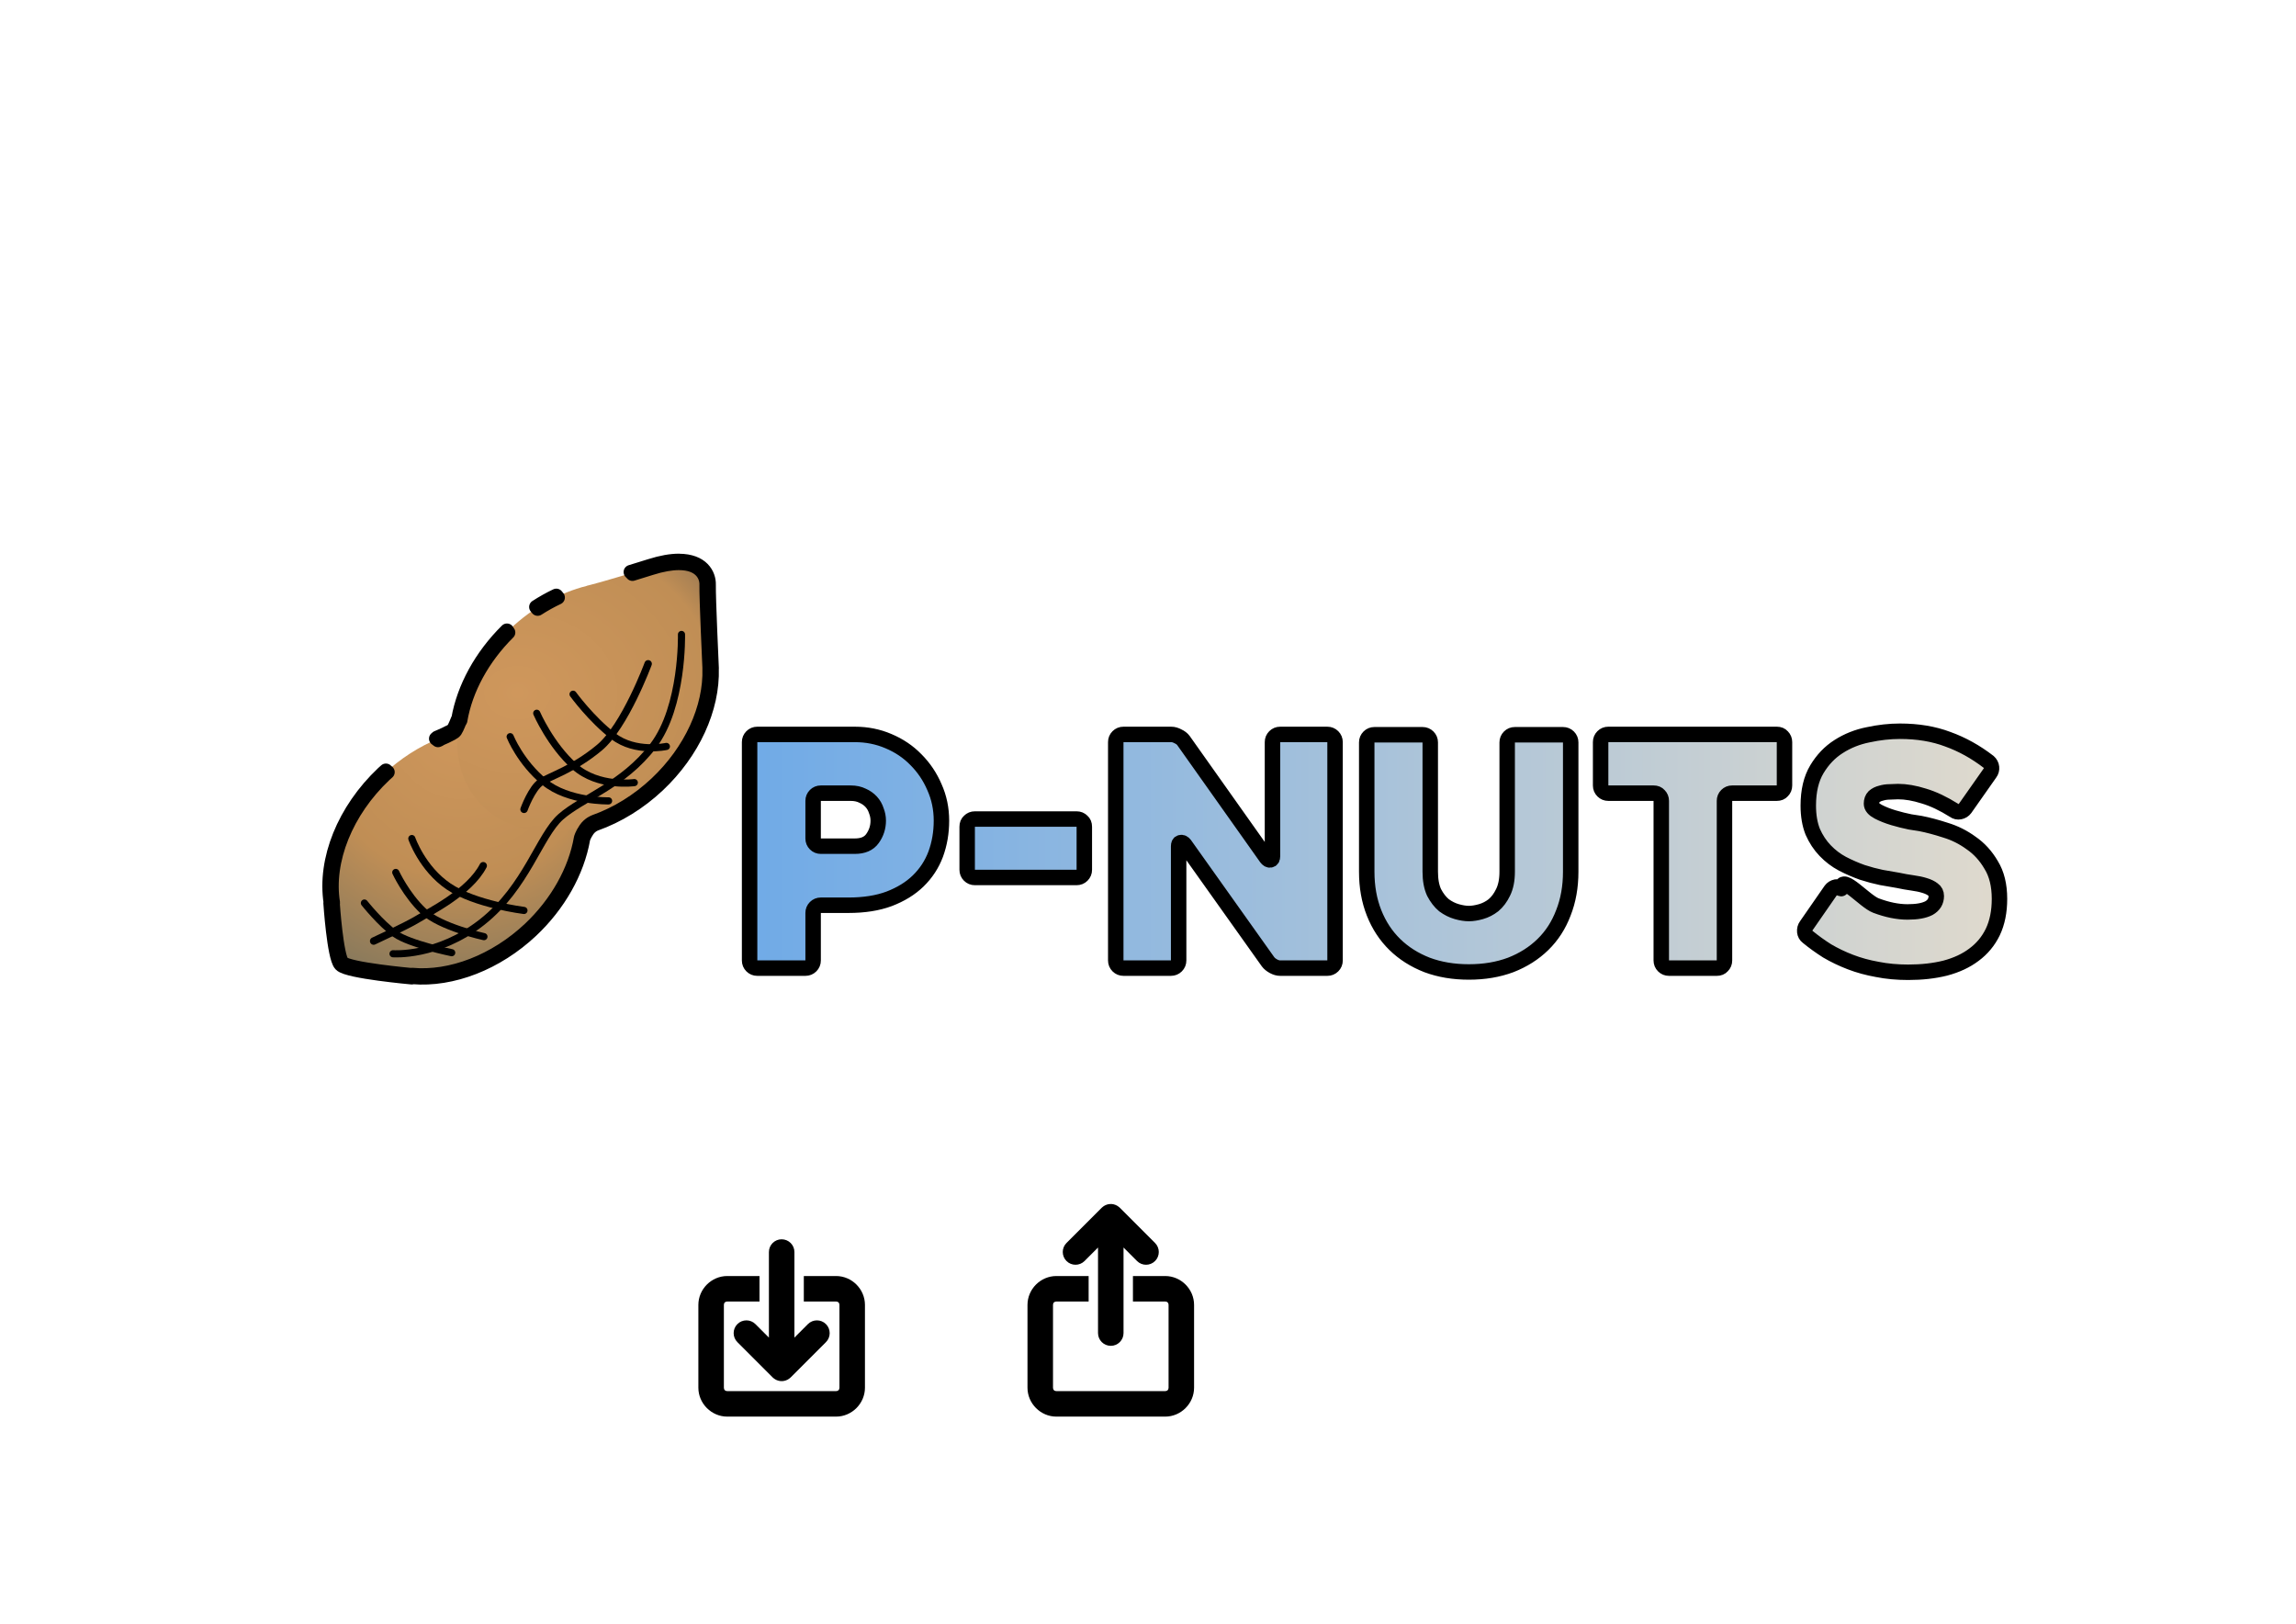
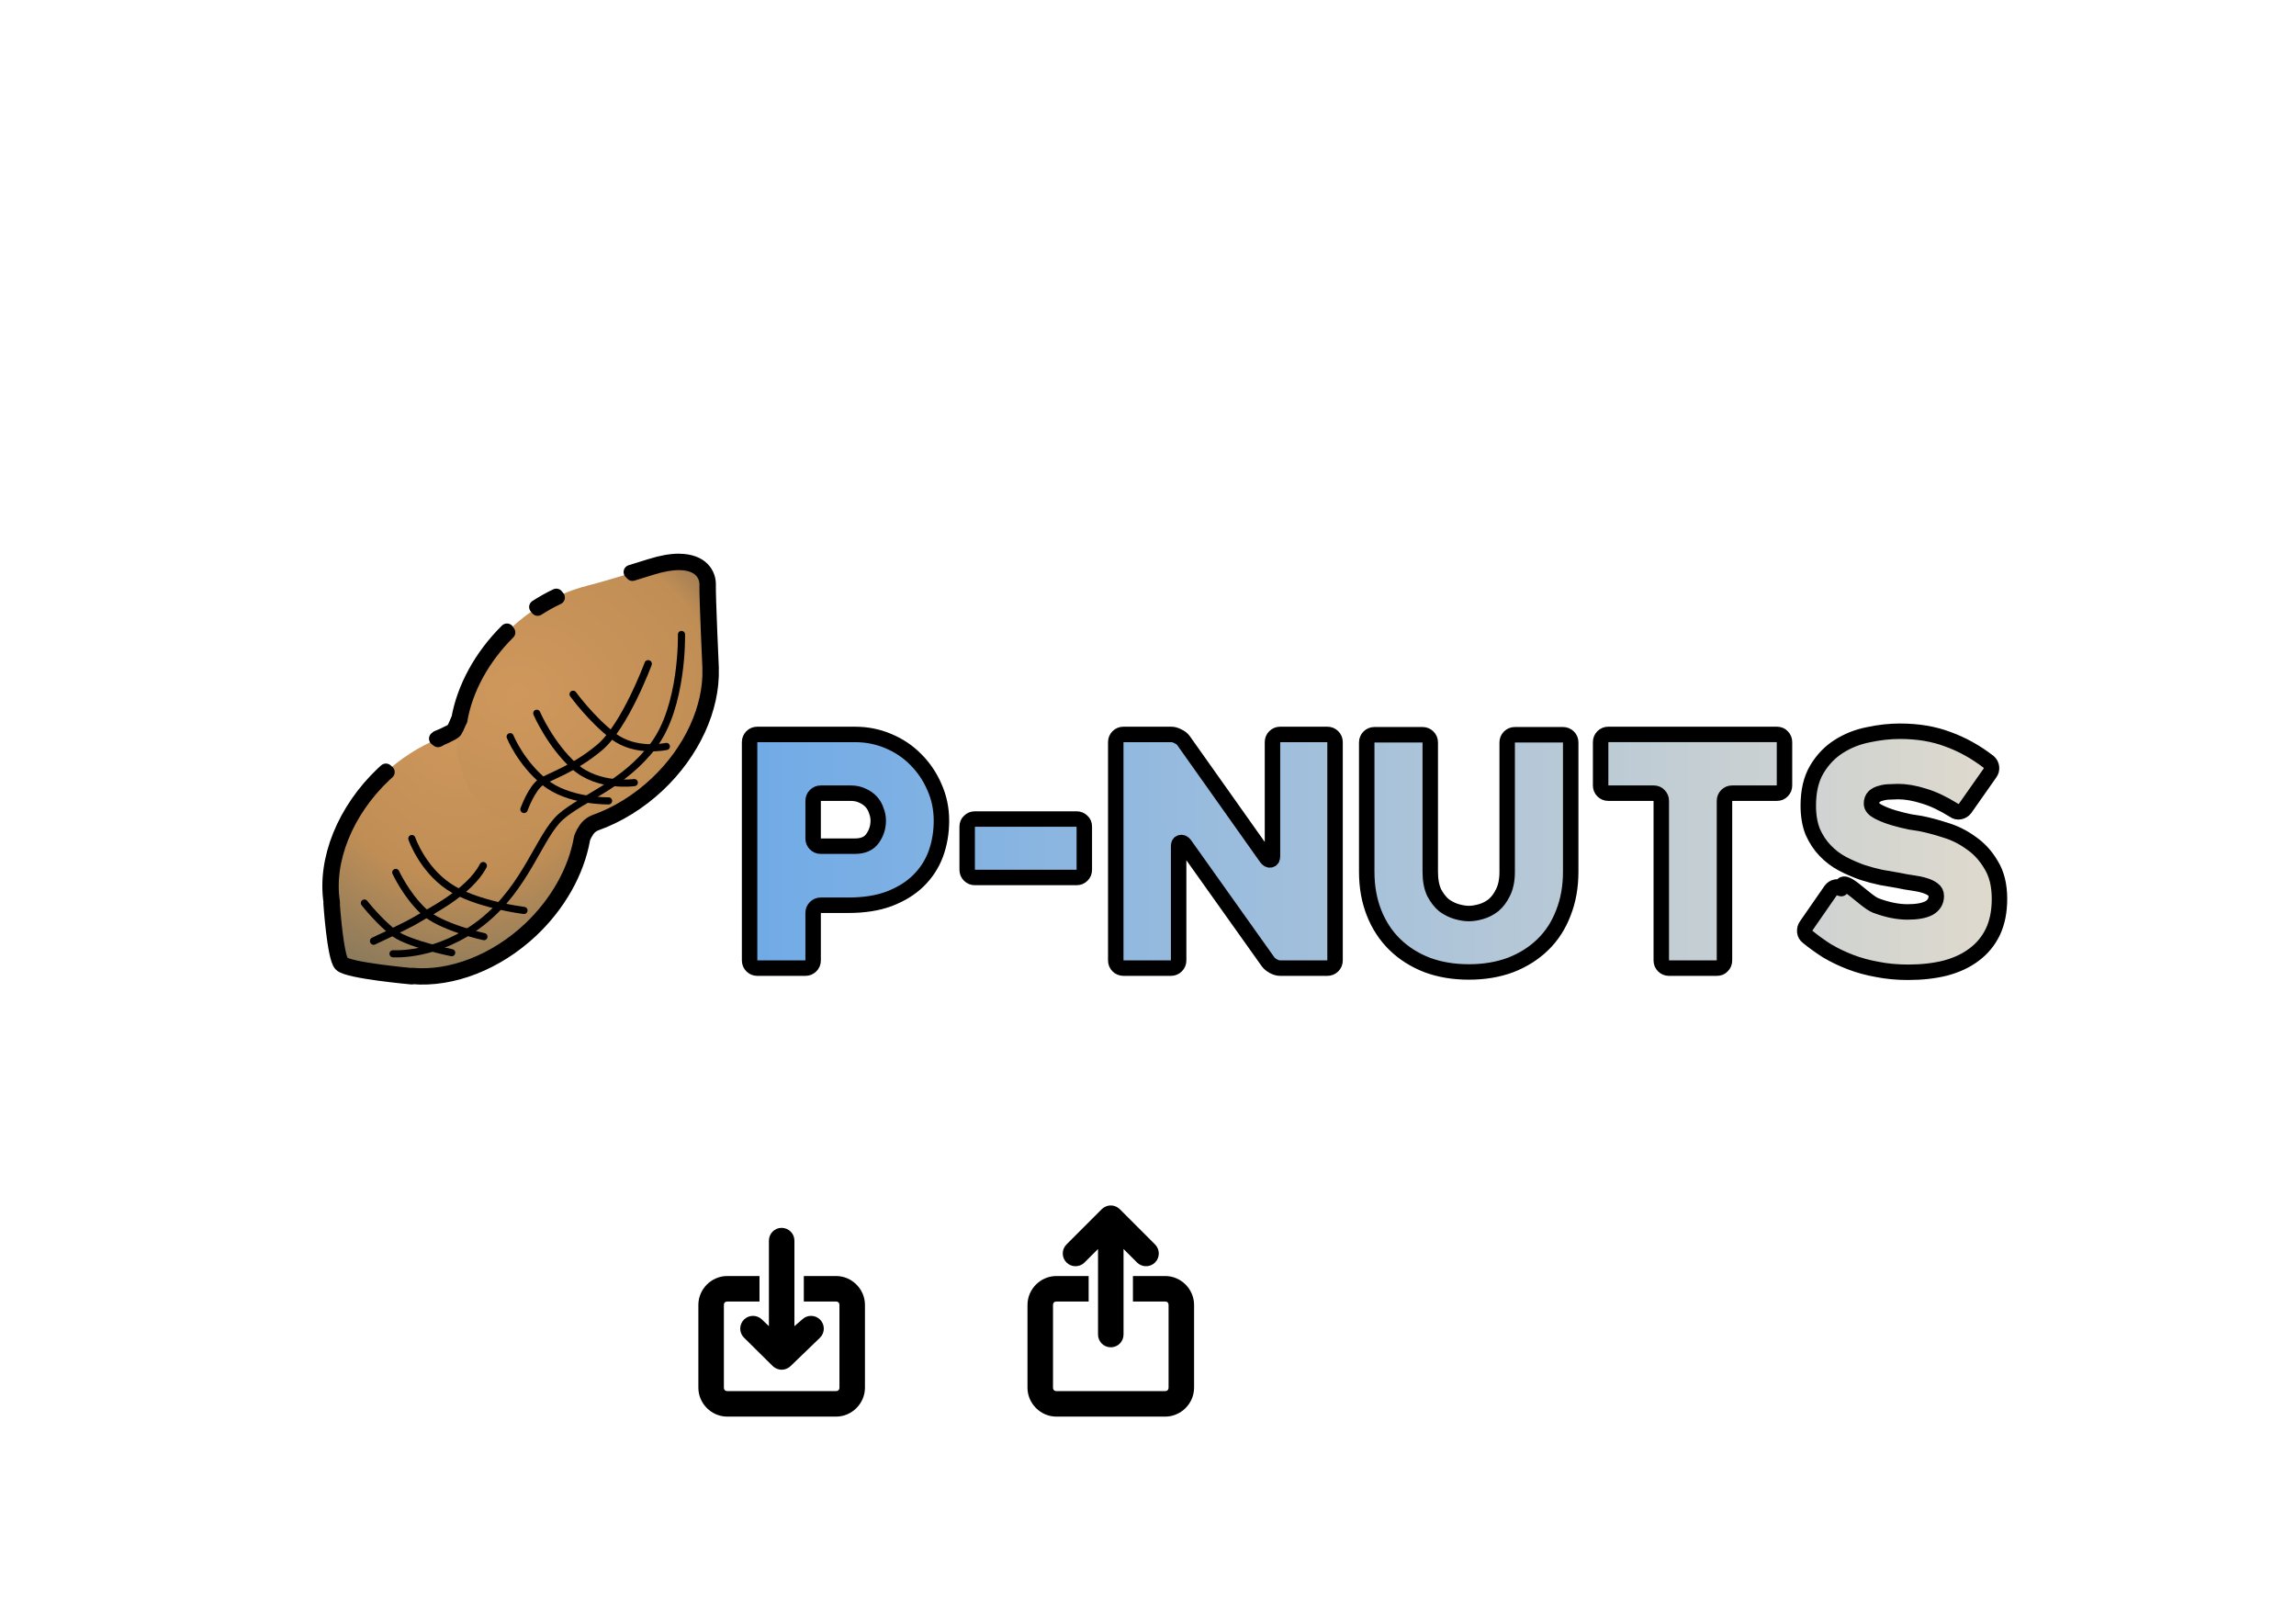
<svg xmlns="http://www.w3.org/2000/svg" xmlns:xlink="http://www.w3.org/1999/xlink" width="297mm" height="210mm" viewBox="0 0 297 210" version="1.1" id="svg1">
  <defs id="defs1">
    <linearGradient id="linearGradient35">
      <stop style="stop-color:#6faae7;stop-opacity:1;" offset="0" id="stop35" />
      <stop style="stop-color:#e0dacd;stop-opacity:1;" offset="1" id="stop36" />
    </linearGradient>
    <linearGradient id="linearGradient14">
      <stop style="stop-color:#cf975c;stop-opacity:1;" offset="0" id="stop12" />
      <stop style="stop-color:#c08e55;stop-opacity:1;" offset="0.602" id="stop13" />
      <stop style="stop-color:#4d4d4d;stop-opacity:1;" offset="1" id="stop14" />
    </linearGradient>
    <linearGradient id="linearGradient8">
      <stop style="stop-color:#cf975c;stop-opacity:1;" offset="0" id="stop8" />
      <stop style="stop-color:#c08e55;stop-opacity:1;" offset="0.556" id="stop10" />
      <stop style="stop-color:#82775d;stop-opacity:1;" offset="1" id="stop9" />
    </linearGradient>
    <radialGradient xlink:href="#linearGradient8" id="radialGradient9" cx="-64.014" cy="150.26" fx="-64.014" fy="150.26" r="22.411" gradientTransform="matrix(-1.166924,0.00969529,-0.01038585,-1.250042,-7.771914,291.0751)" gradientUnits="userSpaceOnUse" />
    <radialGradient xlink:href="#linearGradient14" id="radialGradient12" cx="-34.919" cy="158.013" fx="-34.919" fy="158.013" r="23.805" gradientTransform="matrix(-1.373384,0,1.1605539e-8,-1.106507,23.02418,274.7779)" gradientUnits="userSpaceOnUse" />
    <linearGradient xlink:href="#linearGradient35" id="linearGradient36" x1="95.966" y1="110.161" x2="259.643" y2="110.161" gradientUnits="userSpaceOnUse" />
  </defs>
  <g id="layer1">
    <g id="g33" transform="matrix(1.311536,0,0,1.311536,-26.14936,-41.47424)">
      <path id="path4" style="fill:url(#radialGradient9);fill-opacity:1;stroke:none;stroke-width:0.754;stroke-linecap:round;stroke-linejoin:round" d="m 65.2,102.624 c 0,0 -0.295,0.763 -0.459,1.003 -0.164,0.24 -1.646,0.85 -1.646,0.85 l 0.148,-0.037 a 10.552,14.013 46.73 0 0 -5.458,3.515 10.552,14.013 46.73 0 0 -5.123,12.71 l -0.026,0.003 c 0,0 0.352,5.312 0.985,5.987 0.633,0.675 6.94,1.239 6.94,1.239 l -0.009,-0.028 a 10.552,14.013 46.73 0 0 11.698,-4.545 10.552,14.013 46.73 0 0 5.091,-9.012 l 3.48e-4,10e-4 c 0,0 0.082,-0.343 0.434,-0.861 0.352,-0.518 0.847,-0.684 0.847,-0.684 l -1.103,-0.209 -6.66e-4,3.5e-4 a 10.552,14.013 46.73 0 0 -2.299,-6.525 10.552,14.013 46.73 0 0 -6.512,-2.692 10.552,14.013 46.73 0 0 -3.619,0.474 l 0.275,-0.931 z" />
      <path id="ellipse4" style="fill:url(#radialGradient12);stroke:none;stroke-width:0.754;stroke-linecap:round;stroke-linejoin:round" d="m 86.889,87.032 c -0.744,6.66e-4 -1.665,0.149 -2.799,0.51 -4.537,1.443 -6.283,1.847 -6.283,1.847 l 0.002,0.01 a 10.552,14.013 46.73 0 0 -7.516,4.203 10.552,14.013 46.73 0 0 -2.971,17.289 10.552,14.013 46.73 0 0 17.437,-1.922 10.552,14.013 46.73 0 0 5.265,-11.438 l 0.003,0.001 c 0,0 -0.326,-7.035 -0.296,-8.259 0.022,-0.918 -0.61,-2.244 -2.841,-2.241 z" />
      <path id="path14" style="stroke:#000000;stroke-width:1.399;stroke-linecap:round;stroke-linejoin:round;stroke-dasharray:none;stroke-opacity:1" d="m 86.89,86.922 c -0.758,6.66e-4 -1.691,0.152 -2.834,0.515 -0.749,0.238 -1.311,0.408 -1.913,0.593 0.063,0.055 0.119,0.115 0.173,0.179 0.576,-0.177 1.099,-0.335 1.807,-0.56 1.126,-0.358 2.037,-0.504 2.766,-0.505 1.094,-0.001 1.776,0.32 2.187,0.742 0.411,0.422 0.554,0.954 0.544,1.386 -0.015,0.627 0.06,2.684 0.137,4.596 0.078,1.908 0.159,3.657 0.159,3.664 a 0.111,0.111 0 0 0 -0.003,0.005 c 0.128,3.885 -1.832,8.154 -5.23,11.354 -1.798,1.692 -3.902,2.994 -6.095,3.771 -8.66e-4,3.2e-4 -0.002,6.6e-4 -0.003,0.001 a 0.111,0.111 0 0 0 -6.66e-4,0.003 c -0.005,10e-4 -0.528,0.177 -0.899,0.723 -0.361,0.53 -0.451,0.897 -0.451,0.897 h 0.004 a 0.111,0.111 0 0 0 -0.005,0.006 c -0.558,3.205 -2.376,6.426 -5.057,8.95 -3.393,3.181 -7.754,4.872 -11.612,4.515 a 0.111,0.111 0 0 0 -0.049,0.021 c -0.055,-0.005 -1.546,-0.139 -3.17,-0.36 -0.826,-0.113 -1.673,-0.245 -2.348,-0.392 -0.338,-0.073 -0.632,-0.151 -0.858,-0.229 -0.226,-0.078 -0.386,-0.164 -0.436,-0.218 -0.056,-0.06 -0.132,-0.207 -0.2,-0.41 -0.068,-0.203 -0.132,-0.463 -0.192,-0.757 -0.121,-0.588 -0.225,-1.313 -0.308,-2.017 -0.163,-1.377 -0.245,-2.613 -0.249,-2.671 a 0.111,0.111 0 0 0 0.02,-0.076 c -0.662,-4.154 1.297,-9.029 5.09,-12.612 0.099,-0.093 0.202,-0.181 0.304,-0.272 -0.058,-0.046 -0.116,-0.093 -0.168,-0.147 -0.096,0.086 -0.194,0.169 -0.288,0.257 -3.827,3.615 -5.817,8.53 -5.158,12.769 a 0.111,0.111 0 0 0 -0.025,0.032 c 0,0 0.087,1.331 0.255,2.746 0.084,0.708 0.188,1.437 0.311,2.035 0.062,0.299 0.128,0.565 0.2,0.782 0.072,0.217 0.146,0.383 0.248,0.492 0.108,0.115 0.285,0.194 0.525,0.276 0.24,0.082 0.541,0.16 0.884,0.235 0.685,0.149 1.535,0.283 2.365,0.396 1.659,0.226 3.237,0.367 3.237,0.367 a 0.111,0.111 0 0 0 0.07,-0.03 c 3.917,0.334 8.295,-1.375 11.705,-4.573 2.711,-2.552 4.551,-5.807 5.121,-9.064 a 0.111,0.111 0 0 0 0.002,-0.002 c 0,0 0.074,-0.319 0.418,-0.824 0.332,-0.487 0.791,-0.641 0.791,-0.641 a 0.111,0.111 0 0 0 0.004,-0.003 c 2.223,-0.788 4.352,-2.105 6.171,-3.817 3.436,-3.236 5.427,-7.553 5.299,-11.515 a 0.111,0.111 0 0 0 0.004,-0.007 c 0,0 -0.081,-1.76 -0.159,-3.671 -0.078,-1.911 -0.152,-3.984 -0.137,-4.581 0.012,-0.486 -0.149,-1.076 -0.607,-1.546 -0.452,-0.464 -1.195,-0.795 -2.308,-0.803 a 0.111,0.111 0 0 0 -0.036,-0.007 z m -12.084,3.448 c -0.676,0.322 -1.338,0.693 -1.981,1.109 0.051,0.054 0.098,0.111 0.141,0.171 0.644,-0.416 1.309,-0.783 1.986,-1.103 -0.053,-0.055 -0.101,-0.115 -0.146,-0.177 z m -4.867,3.436 c -2.529,2.498 -4.243,5.609 -4.794,8.726 a 0.111,0.111 0 0 0 -0.048,0.052 c 0,0 -0.074,0.189 -0.167,0.408 -0.093,0.219 -0.212,0.473 -0.281,0.573 -0.004,0.007 -0.039,0.041 -0.09,0.077 -0.051,0.036 -0.12,0.079 -0.199,0.123 -0.158,0.089 -0.356,0.187 -0.551,0.277 -0.388,0.181 -0.757,0.332 -0.757,0.332 a 0.111,0.111 0 0 0 -0.025,0.054 c -0.026,0.011 -0.052,0.024 -0.077,0.035 0.067,0.043 0.128,0.092 0.188,0.143 0.049,-0.02 0.097,-0.043 0.146,-0.063 a 0.111,0.111 0 0 0 0.037,-0.044 c 0.12,-0.05 0.283,-0.117 0.582,-0.257 0.197,-0.092 0.4,-0.191 0.566,-0.284 0.083,-0.047 0.157,-0.092 0.218,-0.135 0.061,-0.043 0.11,-0.081 0.146,-0.134 0.095,-0.14 0.206,-0.388 0.301,-0.61 0.077,-0.179 0.115,-0.278 0.136,-0.334 a 0.111,0.111 0 0 0 0.063,-0.065 c 0.518,-3.089 2.218,-6.194 4.731,-8.687 -0.046,-0.059 -0.088,-0.121 -0.126,-0.187 z" />
      <path style="fill:none;fill-opacity:1;stroke:#000000;stroke-width:0.705;stroke-linecap:round;stroke-linejoin:round;stroke-opacity:1" d="m 58.703,125.675 c 0,0 4.39,0.338 8.78,-3.123 4.39,-3.461 5.656,-8.526 7.766,-10.383 2.11,-1.857 6.163,-3.123 9.117,-7.007 2.955,-3.883 2.786,-10.974 2.786,-10.974" id="path16" />
      <path style="fill:none;fill-opacity:1;stroke:#000000;stroke-width:0.705;stroke-linecap:round;stroke-linejoin:round;stroke-opacity:1" d="m 64.489,125.57 c 0,0 -4.136,-0.844 -5.572,-1.857 -1.435,-1.013 -3.039,-3.039 -3.039,-3.039" id="path18" />
      <path style="fill:none;fill-opacity:1;stroke:#000000;stroke-width:0.705;stroke-linecap:round;stroke-linejoin:round;stroke-opacity:1" d="m 67.668,123.987 c 0,0 -4.305,-0.929 -5.994,-2.533 -1.688,-1.604 -2.701,-3.799 -2.701,-3.799" id="path19" />
      <path style="fill:none;fill-opacity:1;stroke:#000000;stroke-width:0.705;stroke-linecap:round;stroke-linejoin:round;stroke-opacity:1" d="m 71.615,121.405 c 0,0 -4.812,-0.591 -7.429,-2.364 -2.617,-1.773 -3.63,-4.727 -3.63,-4.727" id="path20" />
      <path style="fill:none;fill-opacity:1;stroke:#000000;stroke-width:0.705;stroke-linecap:round;stroke-linejoin:round;stroke-opacity:1" d="m 79.962,110.599 c 0,0 -3.968,0.084 -6.331,-1.857 -2.364,-1.942 -3.377,-4.474 -3.377,-4.474" id="path21" />
      <path style="fill:none;fill-opacity:1;stroke:#000000;stroke-width:0.705;stroke-linecap:round;stroke-linejoin:round;stroke-opacity:1" d="m 82.499,108.797 c 0,0 -3.546,0.507 -5.909,-1.604 -2.364,-2.11 -3.714,-5.234 -3.714,-5.234" id="path22" />
      <path style="fill:none;fill-opacity:1;stroke:#000000;stroke-width:0.705;stroke-linecap:round;stroke-linejoin:round;stroke-opacity:1" d="m 85.662,105.231 c 0,0 -3.039,0.675 -5.234,-1.013 -2.195,-1.688 -3.968,-4.136 -3.968,-4.136" id="path23" />
      <path style="fill:none;fill-opacity:1;stroke:#000000;stroke-width:0.733;stroke-linecap:round;stroke-linejoin:round;stroke-dasharray:none;stroke-opacity:1" d="m 56.791,124.423 c 0,0 3.292,-1.52 4.39,-2.195 1.097,-0.675 5.065,-2.617 6.416,-5.234" id="path25" />
      <path style="fill:none;fill-opacity:1;stroke:#000000;stroke-width:0.733;stroke-linecap:round;stroke-linejoin:round;stroke-dasharray:none;stroke-opacity:1" d="m 71.624,111.433 c 0,0 0.76,-2.11 1.688,-2.701 0.929,-0.591 3.208,-1.266 5.74,-3.377 2.533,-2.11 4.812,-8.273 4.812,-8.273" id="path26" />
    </g>
    <path d="m 109.765,117.078 h -3.592 c -0.275,0 -0.509,0.096 -0.702,0.289 -0.193,0.193 -0.289,0.427 -0.289,0.702 v 6.152 c 0,0.275 -0.096,0.509 -0.289,0.702 -0.193,0.193 -0.427,0.289 -0.702,0.289 h -6.235 c -0.275,0 -0.509,-0.096 -0.702,-0.289 -0.193,-0.193 -0.289,-0.427 -0.289,-0.702 V 95.978 c 0,-0.275 0.096,-0.509 0.289,-0.702 0.193,-0.193 0.427,-0.289 0.702,-0.289 h 12.635 c 1.542,0 2.987,0.289 4.336,0.867 1.376,0.578 2.56,1.376 3.551,2.395 1.019,1.019 1.817,2.202 2.395,3.551 0.606,1.349 0.908,2.794 0.908,4.336 0,1.542 -0.248,2.987 -0.743,4.336 -0.495,1.321 -1.253,2.477 -2.271,3.468 -0.991,0.963 -2.244,1.734 -3.758,2.312 -1.486,0.551 -3.235,0.826 -5.244,0.826 z m 0.289,-14.493 h -3.881 c -0.275,0 -0.509,0.096 -0.702,0.289 -0.193,0.193 -0.289,0.427 -0.289,0.702 v 4.872 c 0,0.275 0.096,0.509 0.289,0.702 0.193,0.193 0.427,0.289 0.702,0.289 h 4.418 c 1.046,0 1.803,-0.33 2.271,-0.991 0.495,-0.688 0.743,-1.459 0.743,-2.312 0,-0.44 -0.083,-0.867 -0.248,-1.28 -0.138,-0.44 -0.358,-0.826 -0.661,-1.156 -0.303,-0.33 -0.674,-0.592 -1.115,-0.785 -0.44,-0.22 -0.95,-0.33 -1.528,-0.33 z m 29.217,10.901 H 126.1 c -0.275,0 -0.509,-0.096 -0.702,-0.289 -0.193,-0.193 -0.289,-0.427 -0.289,-0.702 v -5.574 c 0,-0.303 0.096,-0.537 0.289,-0.702 0.193,-0.193 0.427,-0.289 0.702,-0.289 h 13.172 c 0.275,0 0.509,0.096 0.702,0.289 0.193,0.165 0.289,0.399 0.289,0.702 v 5.574 c 0,0.275 -0.096,0.509 -0.289,0.702 -0.193,0.193 -0.427,0.289 -0.702,0.289 z M 172.696,95.978 V 124.221 c 0,0.275 -0.096,0.509 -0.289,0.702 -0.193,0.193 -0.427,0.289 -0.702,0.289 h -6.111 c -0.275,0 -0.564,-0.083 -0.867,-0.248 -0.303,-0.165 -0.537,-0.358 -0.702,-0.578 l -10.777,-15.154 c -0.165,-0.22 -0.344,-0.303 -0.537,-0.248 -0.165,0.028 -0.248,0.179 -0.248,0.454 v 14.782 c 0,0.275 -0.096,0.509 -0.289,0.702 -0.193,0.193 -0.427,0.289 -0.702,0.289 h -6.152 c -0.275,0 -0.509,-0.096 -0.702,-0.289 -0.193,-0.193 -0.289,-0.427 -0.289,-0.702 V 95.978 c 0,-0.275 0.096,-0.509 0.289,-0.702 0.193,-0.193 0.427,-0.289 0.702,-0.289 h 6.194 c 0.275,0 0.564,0.083 0.867,0.248 0.303,0.138 0.537,0.317 0.702,0.537 L 163.818,110.925 c 0.165,0.22 0.33,0.317 0.495,0.289 0.193,-0.028 0.289,-0.179 0.289,-0.454 V 95.978 c 0,-0.275 0.096,-0.509 0.289,-0.702 0.193,-0.193 0.427,-0.289 0.702,-0.289 h 6.111 c 0.275,0 0.509,0.096 0.702,0.289 0.193,0.193 0.289,0.427 0.289,0.702 z m 4.098,0.041 c 0,-0.275 0.096,-0.509 0.289,-0.702 0.193,-0.193 0.427,-0.289 0.702,-0.289 h 6.235 c 0.275,0 0.509,0.096 0.702,0.289 0.193,0.193 0.289,0.427 0.289,0.702 v 16.723 c 0,1.074 0.165,1.968 0.495,2.684 0.358,0.688 0.785,1.239 1.28,1.652 0.523,0.385 1.074,0.661 1.652,0.826 0.578,0.165 1.101,0.248 1.569,0.248 0.468,0 0.991,-0.083 1.569,-0.248 0.578,-0.165 1.115,-0.44 1.61,-0.826 0.495,-0.413 0.908,-0.963 1.239,-1.652 0.358,-0.716 0.537,-1.61 0.537,-2.684 V 96.019 c 0,-0.275 0.096,-0.509 0.289,-0.702 0.193,-0.193 0.427,-0.289 0.702,-0.289 h 6.235 c 0.275,0 0.509,0.096 0.702,0.289 0.193,0.193 0.289,0.427 0.289,0.702 v 16.723 c 0,1.954 -0.317,3.73 -0.95,5.327 -0.606,1.597 -1.486,2.959 -2.643,4.088 -1.156,1.129 -2.546,2.01 -4.17,2.643 -1.624,0.606 -3.427,0.908 -5.409,0.908 -1.982,0 -3.785,-0.303 -5.409,-0.908 -1.624,-0.633 -3.014,-1.514 -4.17,-2.643 -1.156,-1.129 -2.051,-2.491 -2.684,-4.088 -0.633,-1.597 -0.95,-3.372 -0.95,-5.327 z m 53.049,6.565 h -5.781 c -0.275,0 -0.509,0.096 -0.702,0.289 -0.193,0.193 -0.289,0.427 -0.289,0.702 v 20.646 c 0,0.275 -0.096,0.509 -0.289,0.702 -0.165,0.193 -0.399,0.289 -0.702,0.289 h -6.194 c -0.275,0 -0.509,-0.096 -0.702,-0.289 -0.193,-0.193 -0.289,-0.427 -0.289,-0.702 v -20.646 c 0,-0.275 -0.096,-0.509 -0.289,-0.702 -0.165,-0.193 -0.399,-0.289 -0.702,-0.289 h -5.863 c -0.275,0 -0.509,-0.096 -0.702,-0.289 -0.193,-0.193 -0.289,-0.427 -0.289,-0.702 v -5.616 c 0,-0.275 0.096,-0.509 0.289,-0.702 0.193,-0.193 0.427,-0.289 0.702,-0.289 h 21.802 c 0.303,0 0.537,0.096 0.702,0.289 0.193,0.193 0.289,0.427 0.289,0.702 v 5.616 c 0,0.275 -0.096,0.509 -0.289,0.702 -0.165,0.193 -0.399,0.289 -0.702,0.289 z m 8.403,12.264 c 0,-1.771 2.959,1.72 4.418,2.271 1.459,0.551 2.822,0.826 4.088,0.826 1.211,0 2.133,-0.165 2.767,-0.495 0.633,-0.358 0.95,-0.881 0.95,-1.569 0,-0.358 -0.138,-0.633 -0.413,-0.826 -0.275,-0.22 -0.647,-0.399 -1.115,-0.537 -0.44,-0.138 -0.963,-0.248 -1.569,-0.33 -0.606,-0.083 -1.225,-0.193 -1.858,-0.33 -0.606,-0.11 -1.321,-0.234 -2.147,-0.372 -0.798,-0.165 -1.624,-0.385 -2.478,-0.661 -0.853,-0.303 -1.707,-0.674 -2.56,-1.115 -0.826,-0.44 -1.569,-1.005 -2.23,-1.693 -0.661,-0.688 -1.197,-1.5 -1.61,-2.436 -0.385,-0.963 -0.578,-2.092 -0.578,-3.386 0,-1.899 0.372,-3.468 1.115,-4.707 0.743,-1.239 1.679,-2.216 2.808,-2.932 1.156,-0.743 2.436,-1.253 3.84,-1.528 1.404,-0.303 2.767,-0.454 4.088,-0.454 2.312,0 4.377,0.344 6.194,1.032 1.844,0.661 3.606,1.638 5.285,2.932 0.22,0.193 0.344,0.427 0.372,0.702 0.028,0.275 -0.041,0.523 -0.206,0.743 l -3.221,4.583 c -0.165,0.22 -0.385,0.358 -0.661,0.413 -0.275,0.055 -0.523,1e-5 -0.743,-0.165 -1.404,-0.881 -2.711,-1.5 -3.923,-1.858 -1.211,-0.385 -2.326,-0.578 -3.345,-0.578 -0.303,0 -0.661,0.014 -1.074,0.041 -0.385,0 -0.757,0.055 -1.115,0.165 -0.358,0.083 -0.661,0.234 -0.908,0.454 -0.22,0.22 -0.33,0.523 -0.33,0.908 0,0.385 0.289,0.729 0.867,1.032 0.578,0.303 1.239,0.564 1.982,0.785 0.743,0.22 1.459,0.399 2.147,0.537 0.688,0.11 1.129,0.179 1.321,0.206 0.991,0.193 2.078,0.482 3.262,0.867 1.184,0.358 2.285,0.908 3.303,1.652 1.046,0.716 1.913,1.665 2.601,2.849 0.716,1.156 1.074,2.615 1.074,4.377 0,1.652 -0.289,3.083 -0.867,4.294 -0.578,1.184 -1.39,2.161 -2.436,2.932 -1.019,0.771 -2.257,1.349 -3.716,1.734 -1.431,0.358 -3.028,0.537 -4.79,0.537 -1.431,0 -2.767,-0.124 -4.005,-0.372 -1.239,-0.22 -2.395,-0.537 -3.469,-0.95 -1.074,-0.413 -2.078,-0.895 -3.014,-1.445 -0.908,-0.578 -1.748,-1.184 -2.519,-1.817 -0.22,-0.165 -0.344,-0.385 -0.372,-0.661 -0.028,-0.303 0.041,-0.564 0.206,-0.785 l 3.179,-4.583 c 0.165,-0.22 0.385,-0.358 0.661,-0.413 0.275,-0.055 0.743,0.384 0.743,0.124 z" id="text26" style="font-size:41.292px;line-height:0;font-family:Heavitas;-inkscape-font-specification:Heavitas;letter-spacing:2.275px;fill:url(#linearGradient36);stroke:#000000;stroke-width:1.999;stroke-linecap:round;stroke-linejoin:round;fill-opacity:1" aria-label="P-NUTS" />
-     <path id="path1" style="stroke-linecap:round;stroke-linejoin:round" d="m 101.111,160.281 c -0.911,5.7e-4 -1.649,0.74 -1.648,1.651 l 0,11.065 -1.746,-1.746 c -0.644,-0.644 -1.688,-0.644 -2.332,0 -0.644,0.644 -0.644,1.688 0,2.332 l 4.56,4.563 c 0.032,0.029 0.065,0.058 0.1,0.084 0.014,0.012 0.028,0.024 0.042,0.035 0.115,0.092 0.241,0.168 0.376,0.226 0.015,0.006 0.031,0.012 0.046,0.018 0.141,0.057 0.289,0.094 0.44,0.111 0.155,0.015 0.312,0.007 0.466,-0.022 0.008,-0.001 0.017,-0.003 0.025,-0.004 0.146,-0.031 0.288,-0.081 0.421,-0.15 0.016,-0.008 0.032,-0.016 0.047,-0.024 0.128,-0.07 0.245,-0.157 0.35,-0.258 0.007,-0.005 0.013,-0.01 0.02,-0.015 l 4.563,-4.563 c 0.644,-0.644 0.644,-1.688 0,-2.332 -0.644,-0.645 -1.69,-0.645 -2.334,0 l -1.744,1.744 0,-11.062 c 5.8e-4,-0.912 -0.739,-1.651 -1.651,-1.651 z" />
+     <path id="path1" style="stroke-linecap:round;stroke-linejoin:round" d="m 101.111,158.803 c -0.911,5.7e-4 -1.649,0.74 -1.648,1.651 v 11.065 l -0.894,-0.85 c -0.644,-0.644 -1.688,-0.644 -2.332,0 -0.644,0.644 -0.644,1.688 0,2.332 l 3.709,3.667 c 0.032,0.029 0.065,0.058 0.1,0.084 0.014,0.012 0.028,0.024 0.042,0.035 0.115,0.092 0.241,0.168 0.376,0.226 0.015,0.006 0.031,0.012 0.046,0.018 0.141,0.057 0.289,0.094 0.44,0.111 0.155,0.015 0.312,0.007 0.466,-0.022 0.008,-0.001 0.017,-0.003 0.025,-0.004 0.146,-0.031 0.288,-0.081 0.421,-0.15 0.016,-0.008 0.032,-0.016 0.047,-0.024 0.128,-0.07 0.245,-0.157 0.35,-0.258 0.007,-0.005 0.013,-0.01 0.02,-0.015 l 3.801,-3.667 c 0.644,-0.644 0.644,-1.688 0,-2.332 -0.644,-0.645 -1.69,-0.645 -2.334,0 l -0.983,0.848 v -11.062 c 5.8e-4,-0.912 -0.739,-1.651 -1.651,-1.651 z" />
    <path id="rect3" style="stroke-linecap:round;stroke-linejoin:round" d="m 94.074,165.033 c -2.041,0 -3.737,1.693 -3.737,3.734 l 0,10.712 c 0,2.041 1.696,3.737 3.737,3.737 H 108.15 c 2.041,0 3.736,-1.696 3.736,-3.737 l 0,-10.712 c 0,-2.041 -1.695,-3.734 -3.736,-3.734 h -4.172 v 3.299 h 4.172 c 0.27,0 0.437,0.165 0.437,0.436 l 0,10.712 c 0,0.27 -0.167,0.438 -0.437,0.438 H 94.074 c -0.27,0 -0.436,-0.167 -0.436,-0.438 l 0,-10.712 c 0,-0.27 0.165,-0.436 0.436,-0.436 H 98.246 v -3.299 z" />
-     <path id="path5" style="stroke-linecap:round;stroke-linejoin:round" d="m 143.687,174.063 c 0.911,-5.7e-4 1.649,-0.74 1.648,-1.651 v -11.065 l 1.746,1.746 c 0.644,0.644 1.688,0.644 2.332,0 0.644,-0.644 0.644,-1.688 0,-2.332 l -4.56,-4.563 c -0.032,-0.029 -0.065,-0.058 -0.1,-0.084 -0.014,-0.012 -0.028,-0.024 -0.042,-0.035 -0.115,-0.092 -0.241,-0.168 -0.376,-0.226 -0.015,-0.006 -0.031,-0.012 -0.046,-0.018 -0.141,-0.057 -0.289,-0.094 -0.44,-0.111 -0.155,-0.015 -0.312,-0.007 -0.466,0.022 -0.008,10e-4 -0.017,0.003 -0.025,0.004 -0.146,0.031 -0.288,0.081 -0.421,0.15 -0.016,0.008 -0.032,0.016 -0.047,0.024 -0.128,0.07 -0.245,0.157 -0.35,0.258 -0.007,0.005 -0.013,0.01 -0.02,0.015 l -4.563,4.563 c -0.644,0.644 -0.644,1.688 0,2.332 0.644,0.645 1.69,0.645 2.334,0 l 1.744,-1.744 v 11.062 c -5.8e-4,0.912 0.739,1.651 1.651,1.651 z" />
+     <path id="path5" style="stroke-linecap:round;stroke-linejoin:round" d="m 143.687,174.253 c 0.911,-5.7e-4 1.649,-0.74 1.648,-1.651 v -11.065 l 1.746,1.746 c 0.644,0.644 1.688,0.644 2.332,0 0.644,-0.644 0.644,-1.688 0,-2.332 l -4.56,-4.563 c -0.032,-0.029 -0.065,-0.058 -0.1,-0.084 -0.014,-0.012 -0.028,-0.024 -0.042,-0.035 -0.115,-0.092 -0.241,-0.168 -0.376,-0.226 -0.015,-0.006 -0.031,-0.012 -0.046,-0.018 -0.141,-0.057 -0.289,-0.094 -0.44,-0.111 -0.155,-0.015 -0.312,-0.007 -0.466,0.022 -0.008,0.001 -0.017,0.003 -0.025,0.004 -0.146,0.031 -0.288,0.081 -0.421,0.15 -0.016,0.008 -0.032,0.016 -0.047,0.024 -0.128,0.07 -0.245,0.157 -0.35,0.258 -0.007,0.005 -0.013,0.01 -0.02,0.015 l -4.563,4.563 c -0.644,0.644 -0.644,1.688 0,2.332 0.644,0.645 1.69,0.645 2.334,0 l 1.744,-1.744 v 11.062 c -5.8e-4,0.912 0.739,1.651 1.651,1.651 z" />
    <path id="path6" style="stroke-linecap:round;stroke-linejoin:round" d="m 136.648,165.033 c -2.041,0 -3.737,1.693 -3.737,3.734 v 10.712 c 0,2.041 1.696,3.737 3.737,3.737 h 14.076 c 2.041,0 3.736,-1.696 3.736,-3.737 v -10.712 c 0,-2.041 -1.695,-3.734 -3.736,-3.734 h -4.172 v 3.299 h 4.172 c 0.27,0 0.437,0.165 0.437,0.436 v 10.712 c 0,0.27 -0.167,0.438 -0.437,0.438 h -14.076 c -0.27,0 -0.436,-0.167 -0.436,-0.438 v -10.712 c 0,-0.27 0.165,-0.436 0.436,-0.436 h 4.172 v -3.299 z" />
  </g>
</svg>
